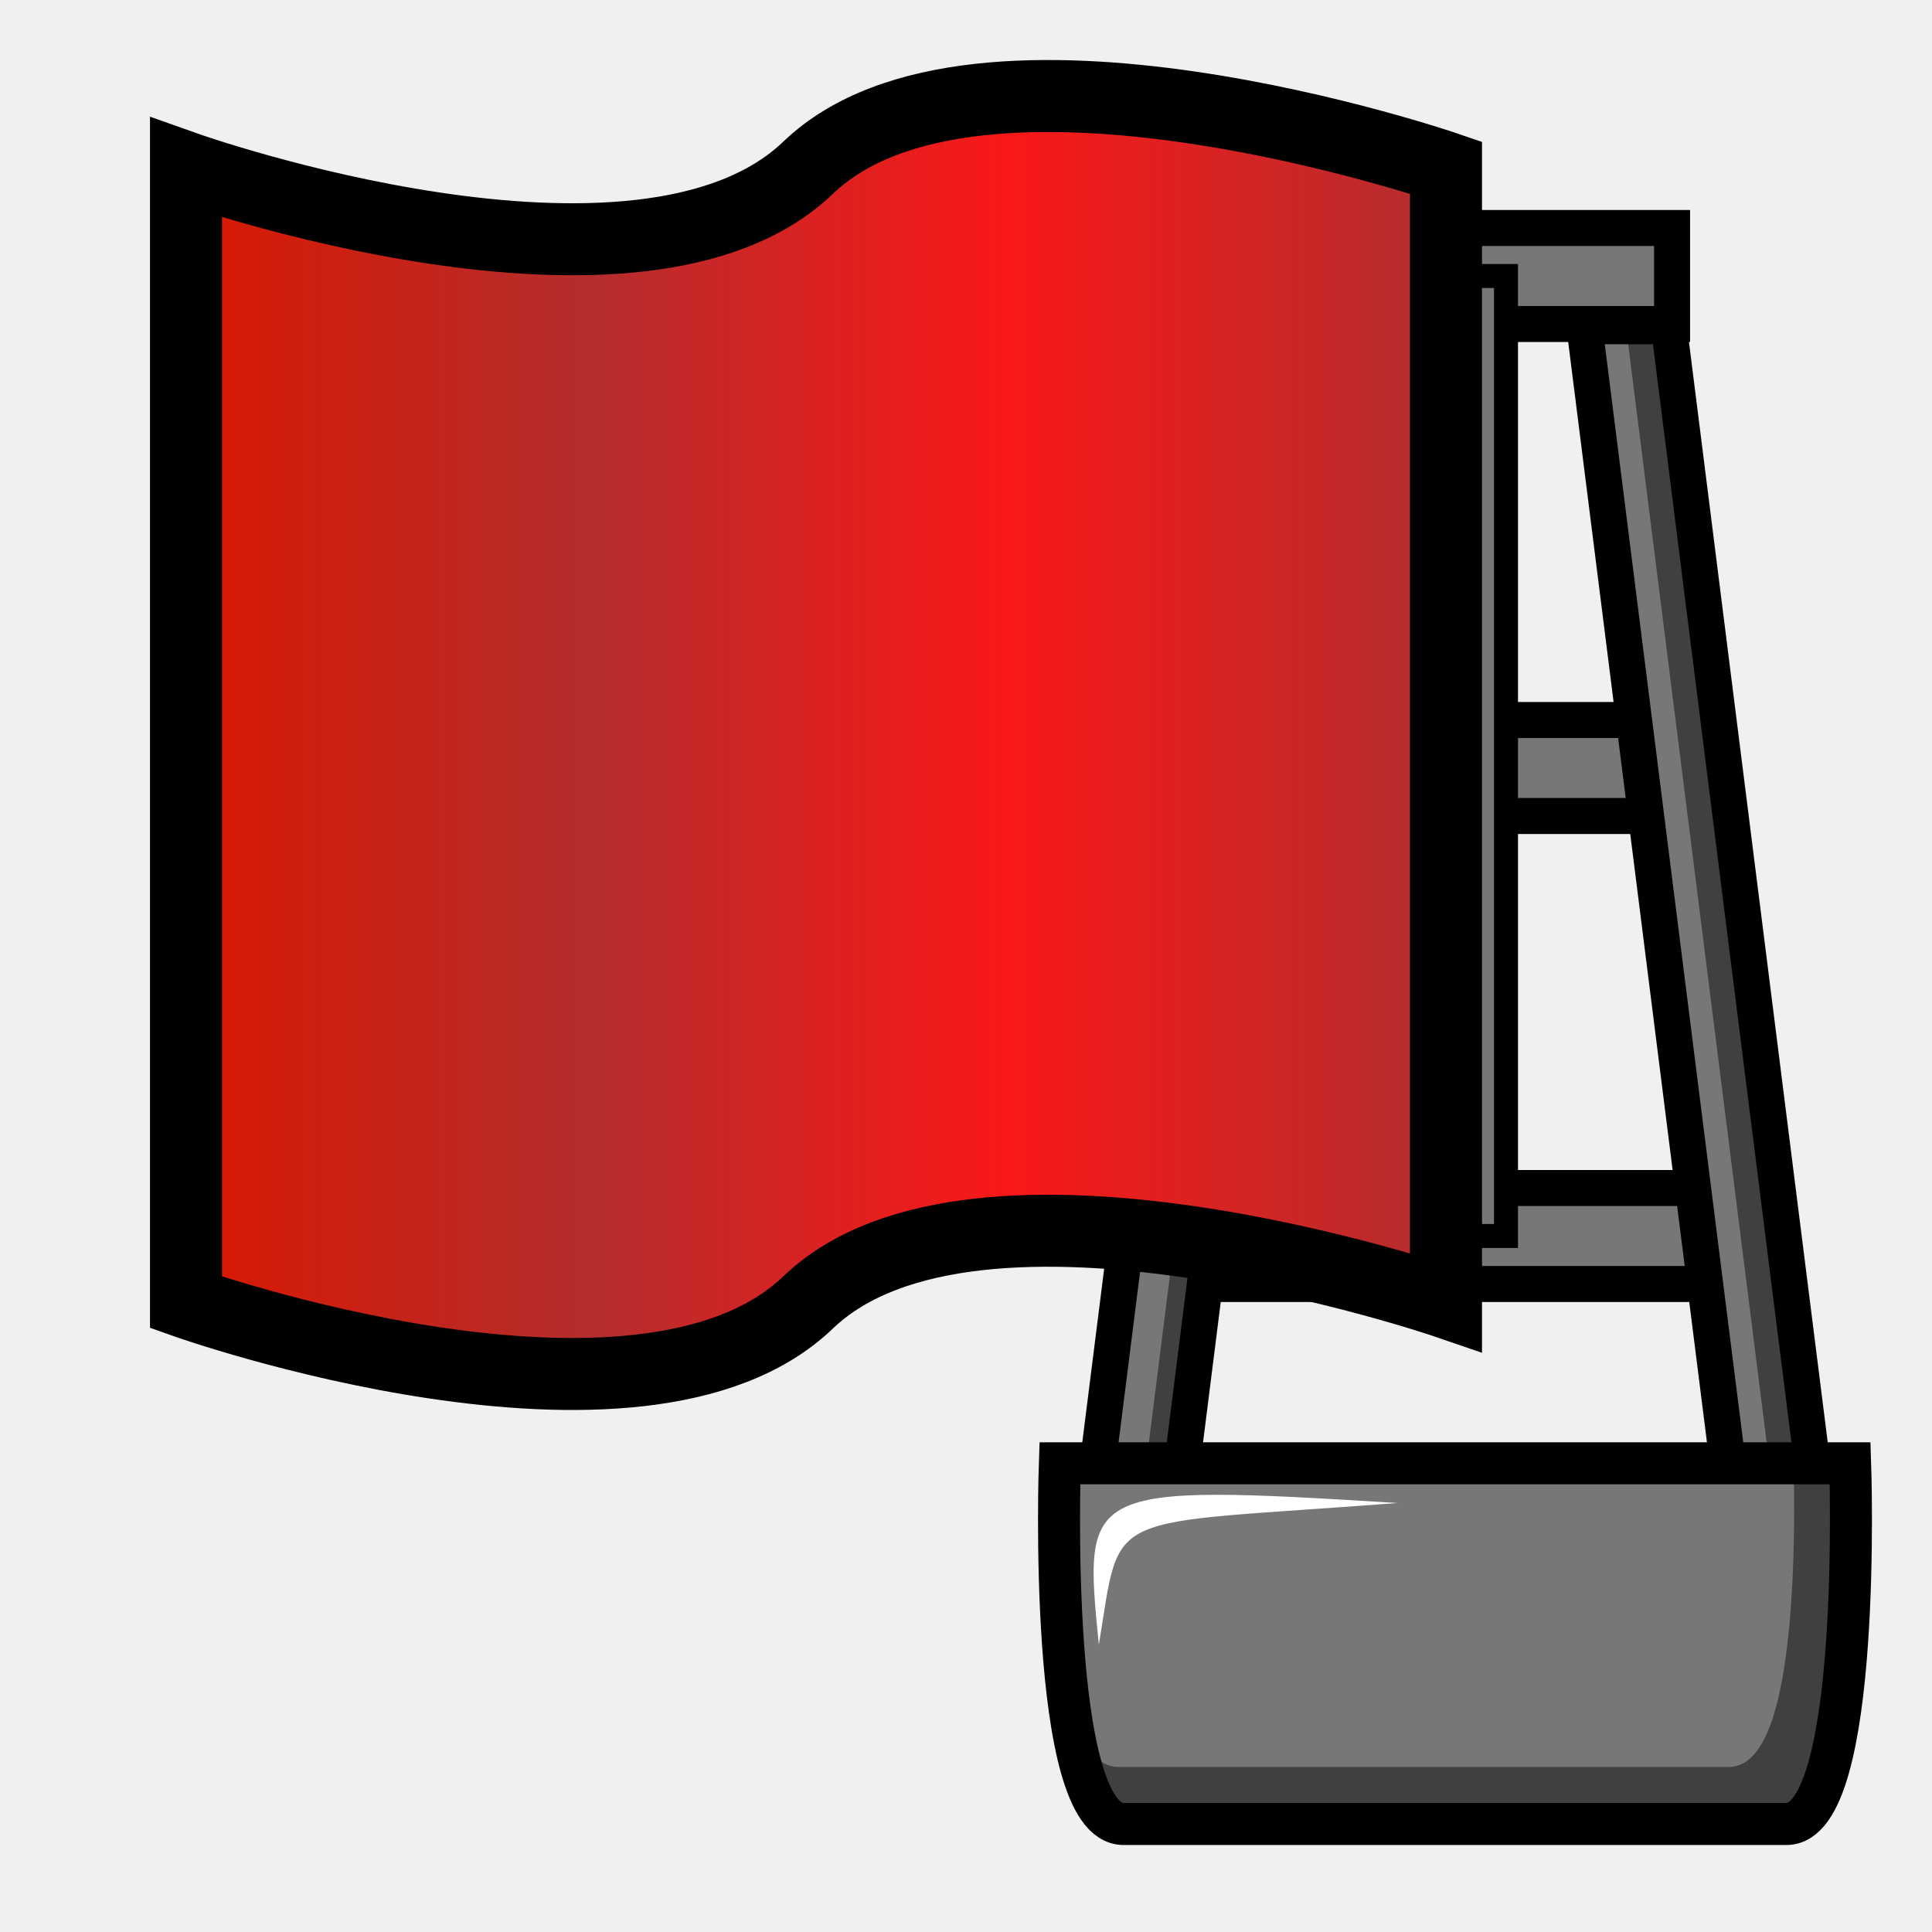
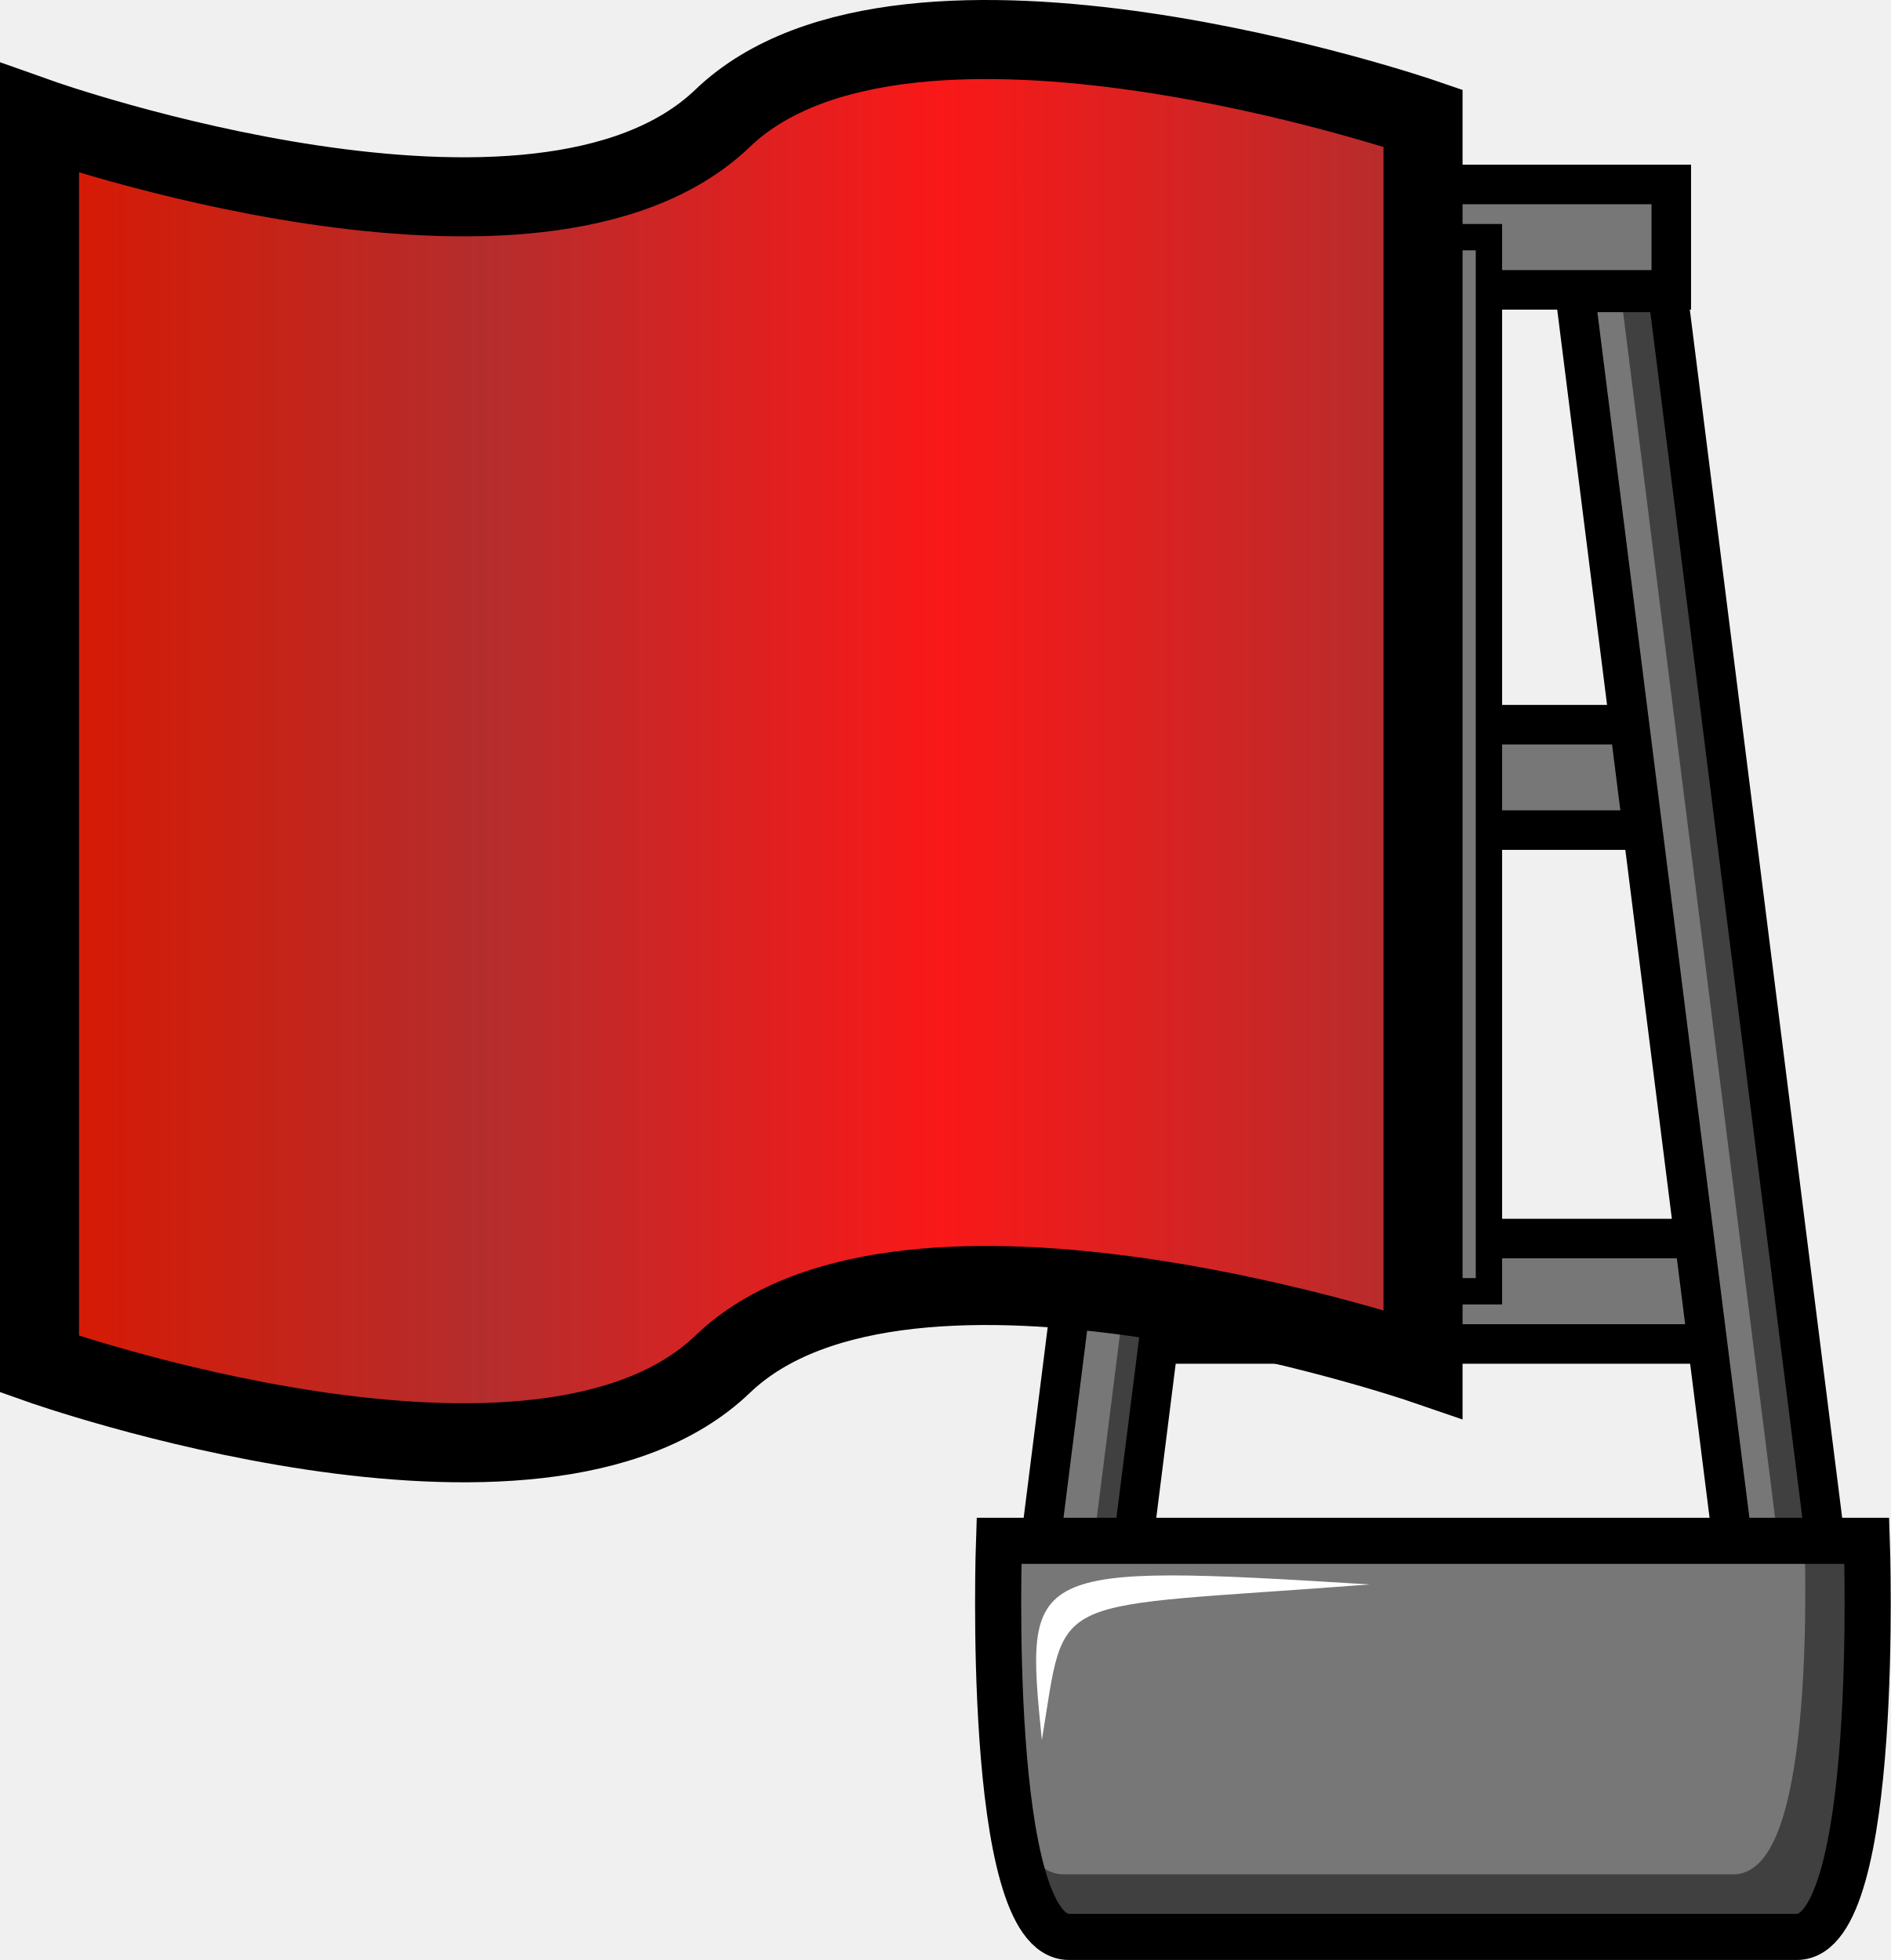
- <svg xmlns="http://www.w3.org/2000/svg" version="1.1" width="161" height="161">
-   <rect x="102.67" y="19" fill="#777777" stroke="#000000" stroke-width="3" width="36.67" height="8" />
-   <rect x="98.67" y="60" fill="#777777" stroke="#000000" stroke-width="3" width="42.31" height="8" />
-   <rect x="94.67" y="99" fill="#777777" stroke="#000000" stroke-width="3" width="50.9" height="8" />
-   <polygon fill="#404040" points="151.64,126.87 144.6,126.87 132.03,27.19 139.07,27.19" />
-   <polygon fill="#777777" points="148.1,127.17 144.6,126.87 132.03,27.19 135.53,27.48" />
-   <polygon fill="none" stroke="#000000" stroke-width="3" points="151.64,126.87 144.6,126.87 132.03,27.19 139.07,27.19" />
-   <polygon fill="#404040" points="90.86,126.87 97.9,126.87 110.47,27.19 103.43,27.19" />
-   <polygon fill="#777777" points="90.86,126.87 94.9,126.87 107.47,27.19 103.43,27.19" />
-   <polygon fill="none" stroke="#000000" stroke-width="3" points="90.86,126.87 97.9,126.87 110.47,27.19 103.43,27.19" />
-   <path fill="#404040" stroke="#404040" d="M154.18,121.94h-5.24c0,0,0.98,24.81-4.89,24.81c-5.87,0-44.99,0-50.86,0c-4.33,0-4.93-13.47-4.95-20.56c-0.02,8.28,0.51,25.81,5.38,25.81c6.38,0,48.87,0,55.24,0C155.25,152,154.18,121.94,154.18,121.94z" />
-   <path fill="#777777" stroke="#777777" d="M93.2,146.75c5.87,0,44.99,0,50.86,0c5.87,0,4.89-24.81,4.89-24.81H88.32h-0.01c0,0-0.07,1.72-0.06,4.25C88.27,133.27,88.88,146.75,93.2,146.75z" />
-   <path fill="none" stroke="#000000" stroke-width="3.5" d="M93.63,152c6.38,0,48.87,0,55.24,0c6.37,0,5.31-30.06,5.31-30.06H88.32C88.32,121.94,87.25,152,93.63,152z" />
-   <rect x="118.5" y="23" fill="#777777" stroke="#000000" stroke-width="2" width="7" height="80" />
-   <path fill="#FFFFFF" d="M91.57,137.06c-1.31-13.13-1.31-13.43,24.89-11.81C91.57,127.16,93.48,125.55,91.57,137.06z" />
+ <svg xmlns="http://www.w3.org/2000/svg" version="1.1" width="16" height="16.586" id="svg2">
+   <defs id="defs45">
+     </defs>
  <linearGradient id="paint" gradientUnits="userSpaceOnUse" x1="14.5" y1="99" x2="119.5" y2="99">
-     <stop offset="0" style="stop-color:#DA1800" />
-     <stop offset="0.33" style="stop-color:#B42D2D" />
-     <stop offset="0.66" style="stop-color:#FA1818" />
-     <stop offset="1" style="stop-color:#B42D2D" />
+     <stop offset="0" style="stop-color:#DA1800" id="stop33" />
+     <stop offset="0.33" style="stop-color:#B42D2D" id="stop35" />
+     <stop offset="0.66" style="stop-color:#FA1818" id="stop37" />
+     <stop offset="1" style="stop-color:#B42D2D" id="stop39" />
  </linearGradient>
-   <path fill="url(#paint)" stroke="#000000" stroke-width="6" d="M67.35,13.97c-13.99,13.43-51.85,0-51.85,0V60.6v47.93c0,0,37.86,13.43,51.85,0c14-13.43,53.15,0,53.15,0V60.6V13.97C120.5,13.97,81.35,0.54,67.35,13.97z" />
+   <g id="g2855" transform="matrix(0.1115013,0,0,0.1115013,-1.393766,-0.5576303)">
+     <rect id="rect4" height="8" width="36.67" y="19" x="102.67" style="fill:#777777;stroke:#000000;stroke-width:3" />
+     <rect id="rect6" height="8" width="42.31" y="60" x="98.67" style="fill:#777777;stroke:#000000;stroke-width:3" />
+     <rect id="rect8" height="8" width="50.9" y="99" x="94.67" style="fill:#777777;stroke:#000000;stroke-width:3" />
+     <polygon id="polygon10" points="132.03,27.19 139.07,27.19 151.64,126.87 144.6,126.87 " style="fill:#404040" />
+     <polygon id="polygon12" points="132.03,27.19 135.53,27.48 148.1,127.17 144.6,126.87 " style="fill:#777777" />
+     <polygon id="polygon14" points="132.03,27.19 139.07,27.19 151.64,126.87 144.6,126.87 " style="fill:none;stroke:#000000;stroke-width:3" />
+     <polygon id="polygon16" points="110.47,27.19 103.43,27.19 90.86,126.87 97.9,126.87 " style="fill:#404040" />
+     <polygon id="polygon18" points="107.47,27.19 103.43,27.19 90.86,126.87 94.9,126.87 " style="fill:#777777" />
+     <polygon id="polygon20" points="110.47,27.19 103.43,27.19 90.86,126.87 97.9,126.87 " style="fill:none;stroke:#000000;stroke-width:3" />
+     <path id="path22" d="m 154.18,121.94 h -5.24 c 0,0 0.98,24.81 -4.89,24.81 -5.87,0 -44.99,0 -50.86,0 -4.33,0 -4.93,-13.47 -4.95,-20.56 -0.02,8.28 0.51,25.81 5.38,25.81 6.38,0 48.87,0 55.24,0 6.39,0 5.32,-30.06 5.32,-30.06 z" style="fill:#404040;stroke:#404040" />
+     <path id="path24" d="m 93.2,146.75 c 5.87,0 44.99,0 50.86,0 5.87,0 4.89,-24.81 4.89,-24.81 H 88.32 88.31 c 0,0 -0.07,1.72 -0.06,4.25 0.02,7.08 0.63,20.56 4.95,20.56 z" style="fill:#777777;stroke:#777777" />
+     <path id="path26" d="m 93.63,152 c 6.38,0 48.87,0 55.24,0 6.37,0 5.31,-30.06 5.31,-30.06 H 88.32 c 0,0 -1.07,30.06 5.31,30.06 z" style="fill:none;stroke:#000000;stroke-width:3.5" />
+     <rect id="rect28" height="80" width="7" y="23" x="118.5" style="fill:#777777;stroke:#000000;stroke-width:2" />
+     <path id="path30" d="m 91.57,137.06 c -1.31,-13.13 -1.31,-13.43 24.89,-11.81 -24.89,1.91 -22.98,0.3 -24.89,11.81 z" style="fill:#ffffff" />
+     <path id="path41" d="m 67.35,13.97 c -13.99,13.43 -51.85,0 -51.85,0 v 46.63 47.93 c 0,0 37.86,13.43 51.85,0 14,-13.43 53.15,0 53.15,0 V 60.6 13.97 c 0,0 -39.15,-13.43 -53.15,0 z" style="fill:url(#paint);stroke:#000000;stroke-width:6" />
+   </g>
</svg>
